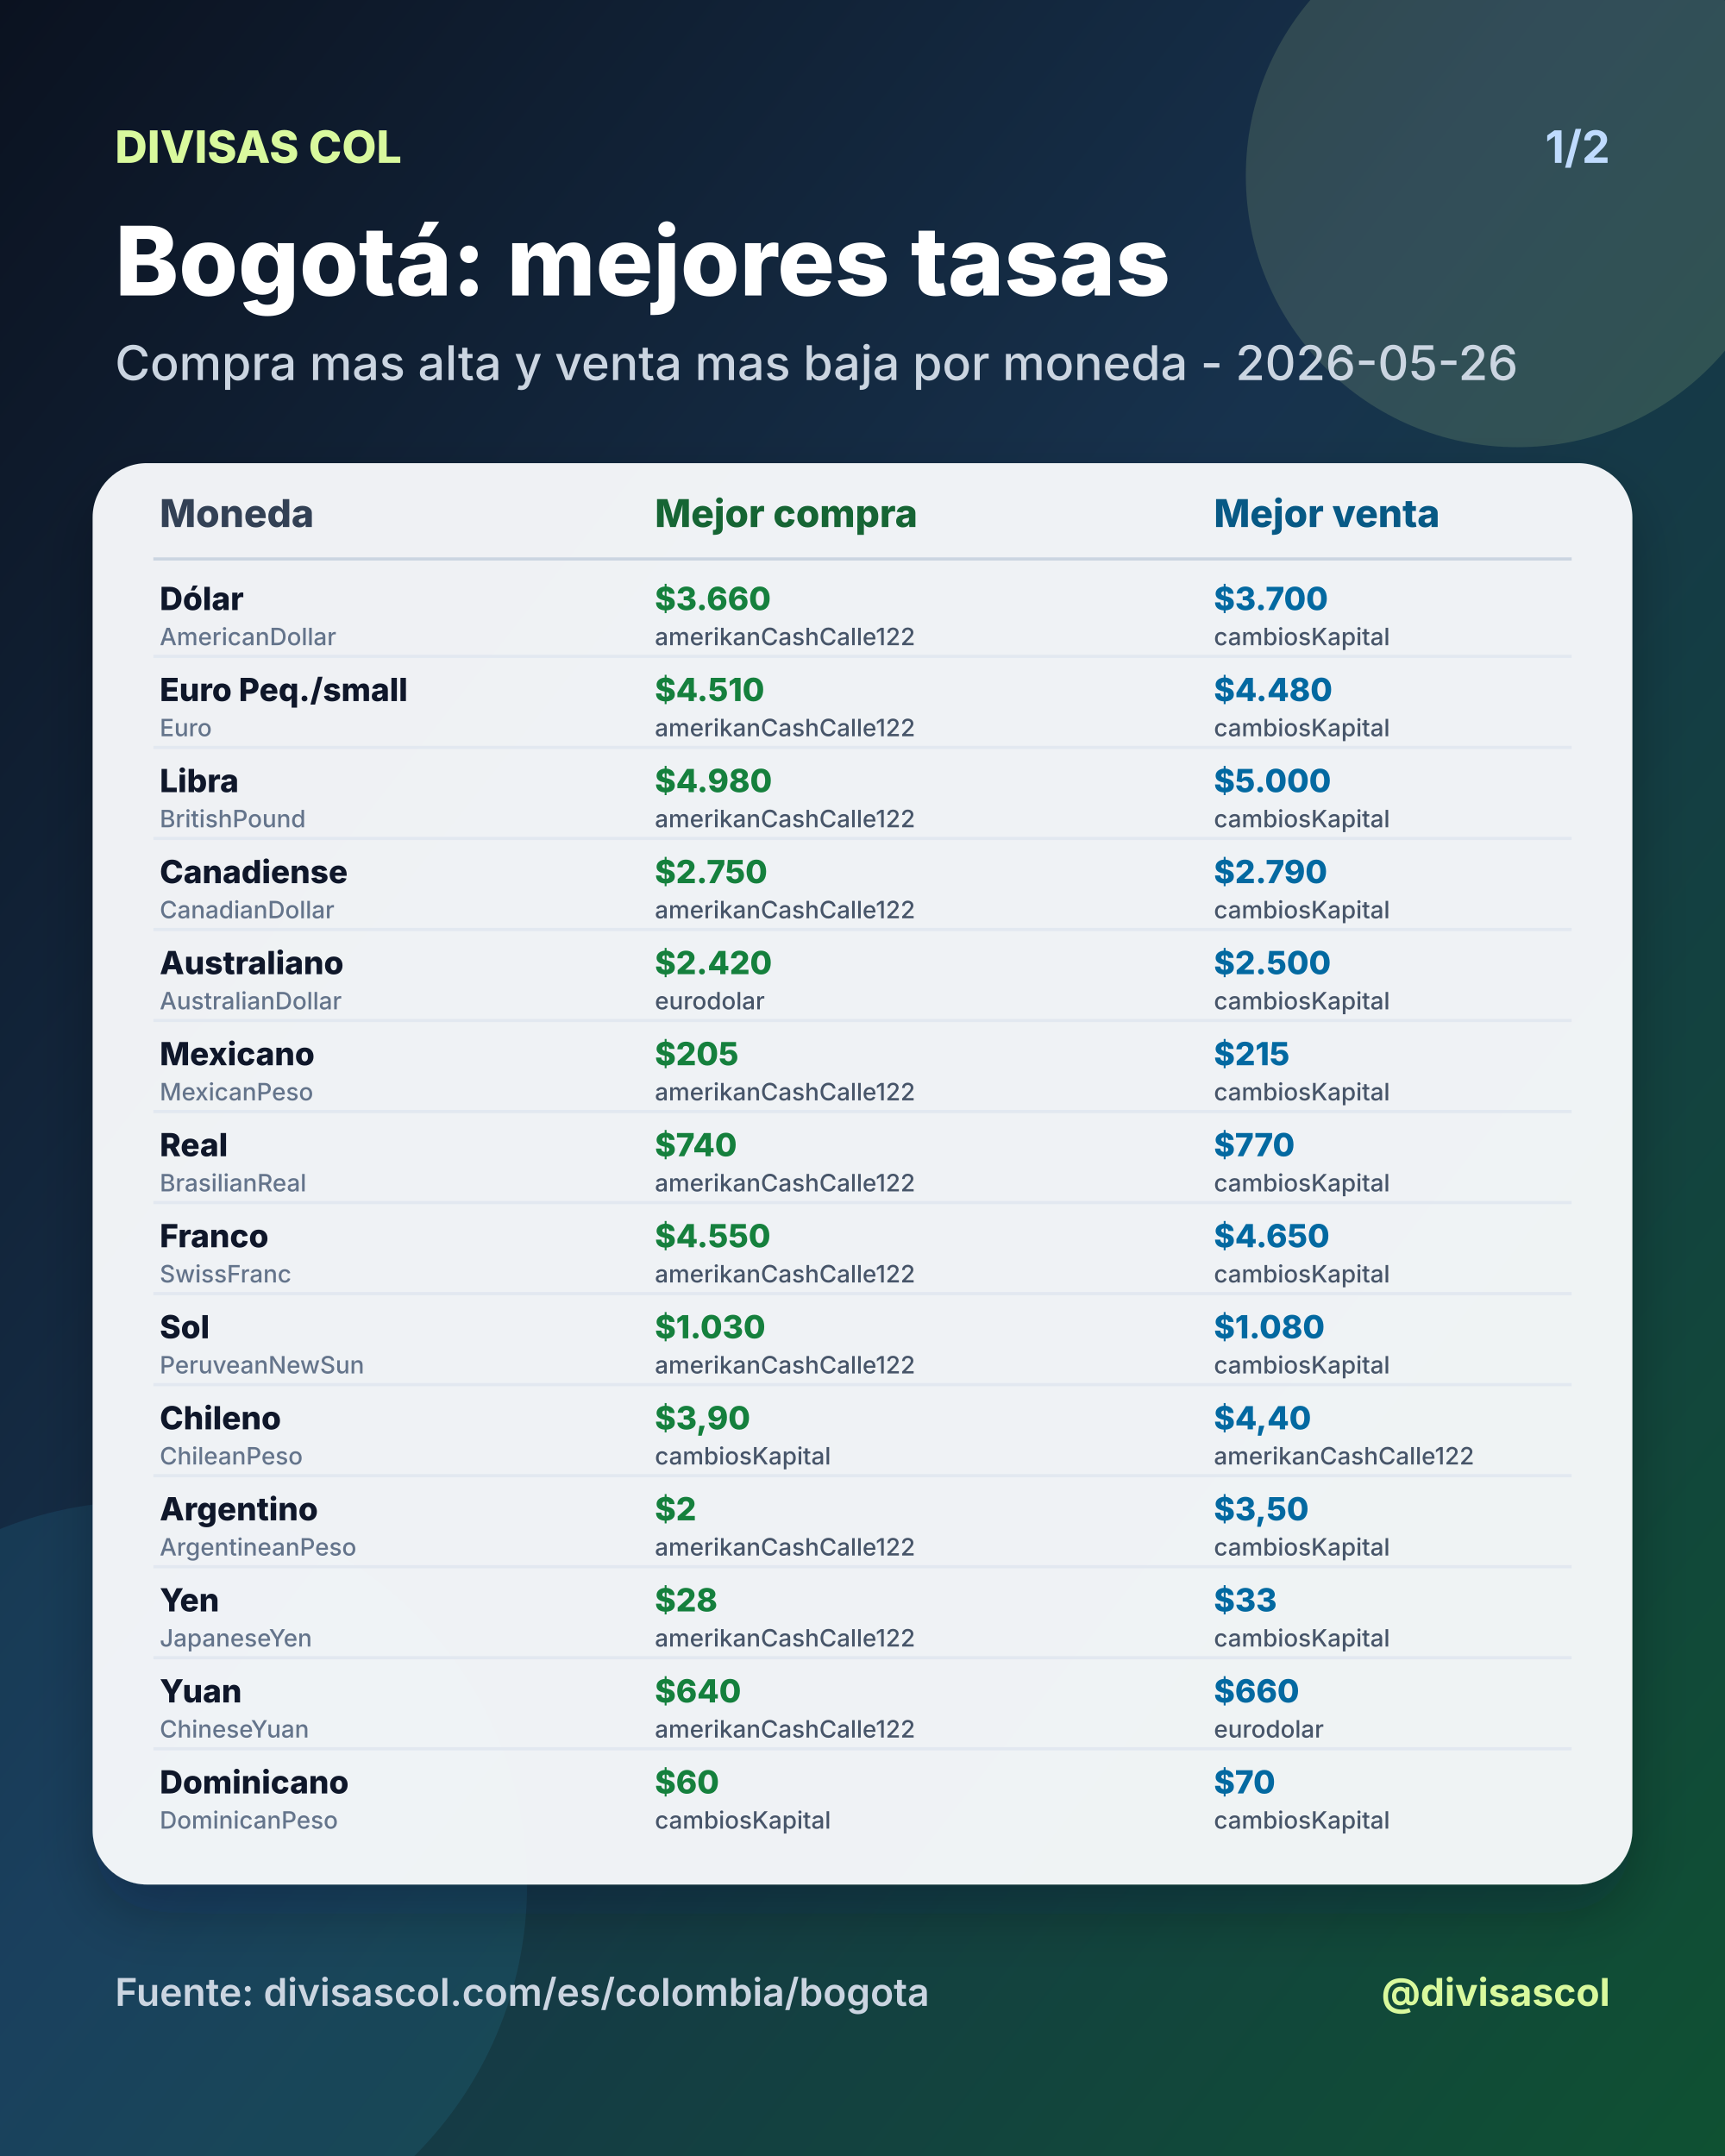
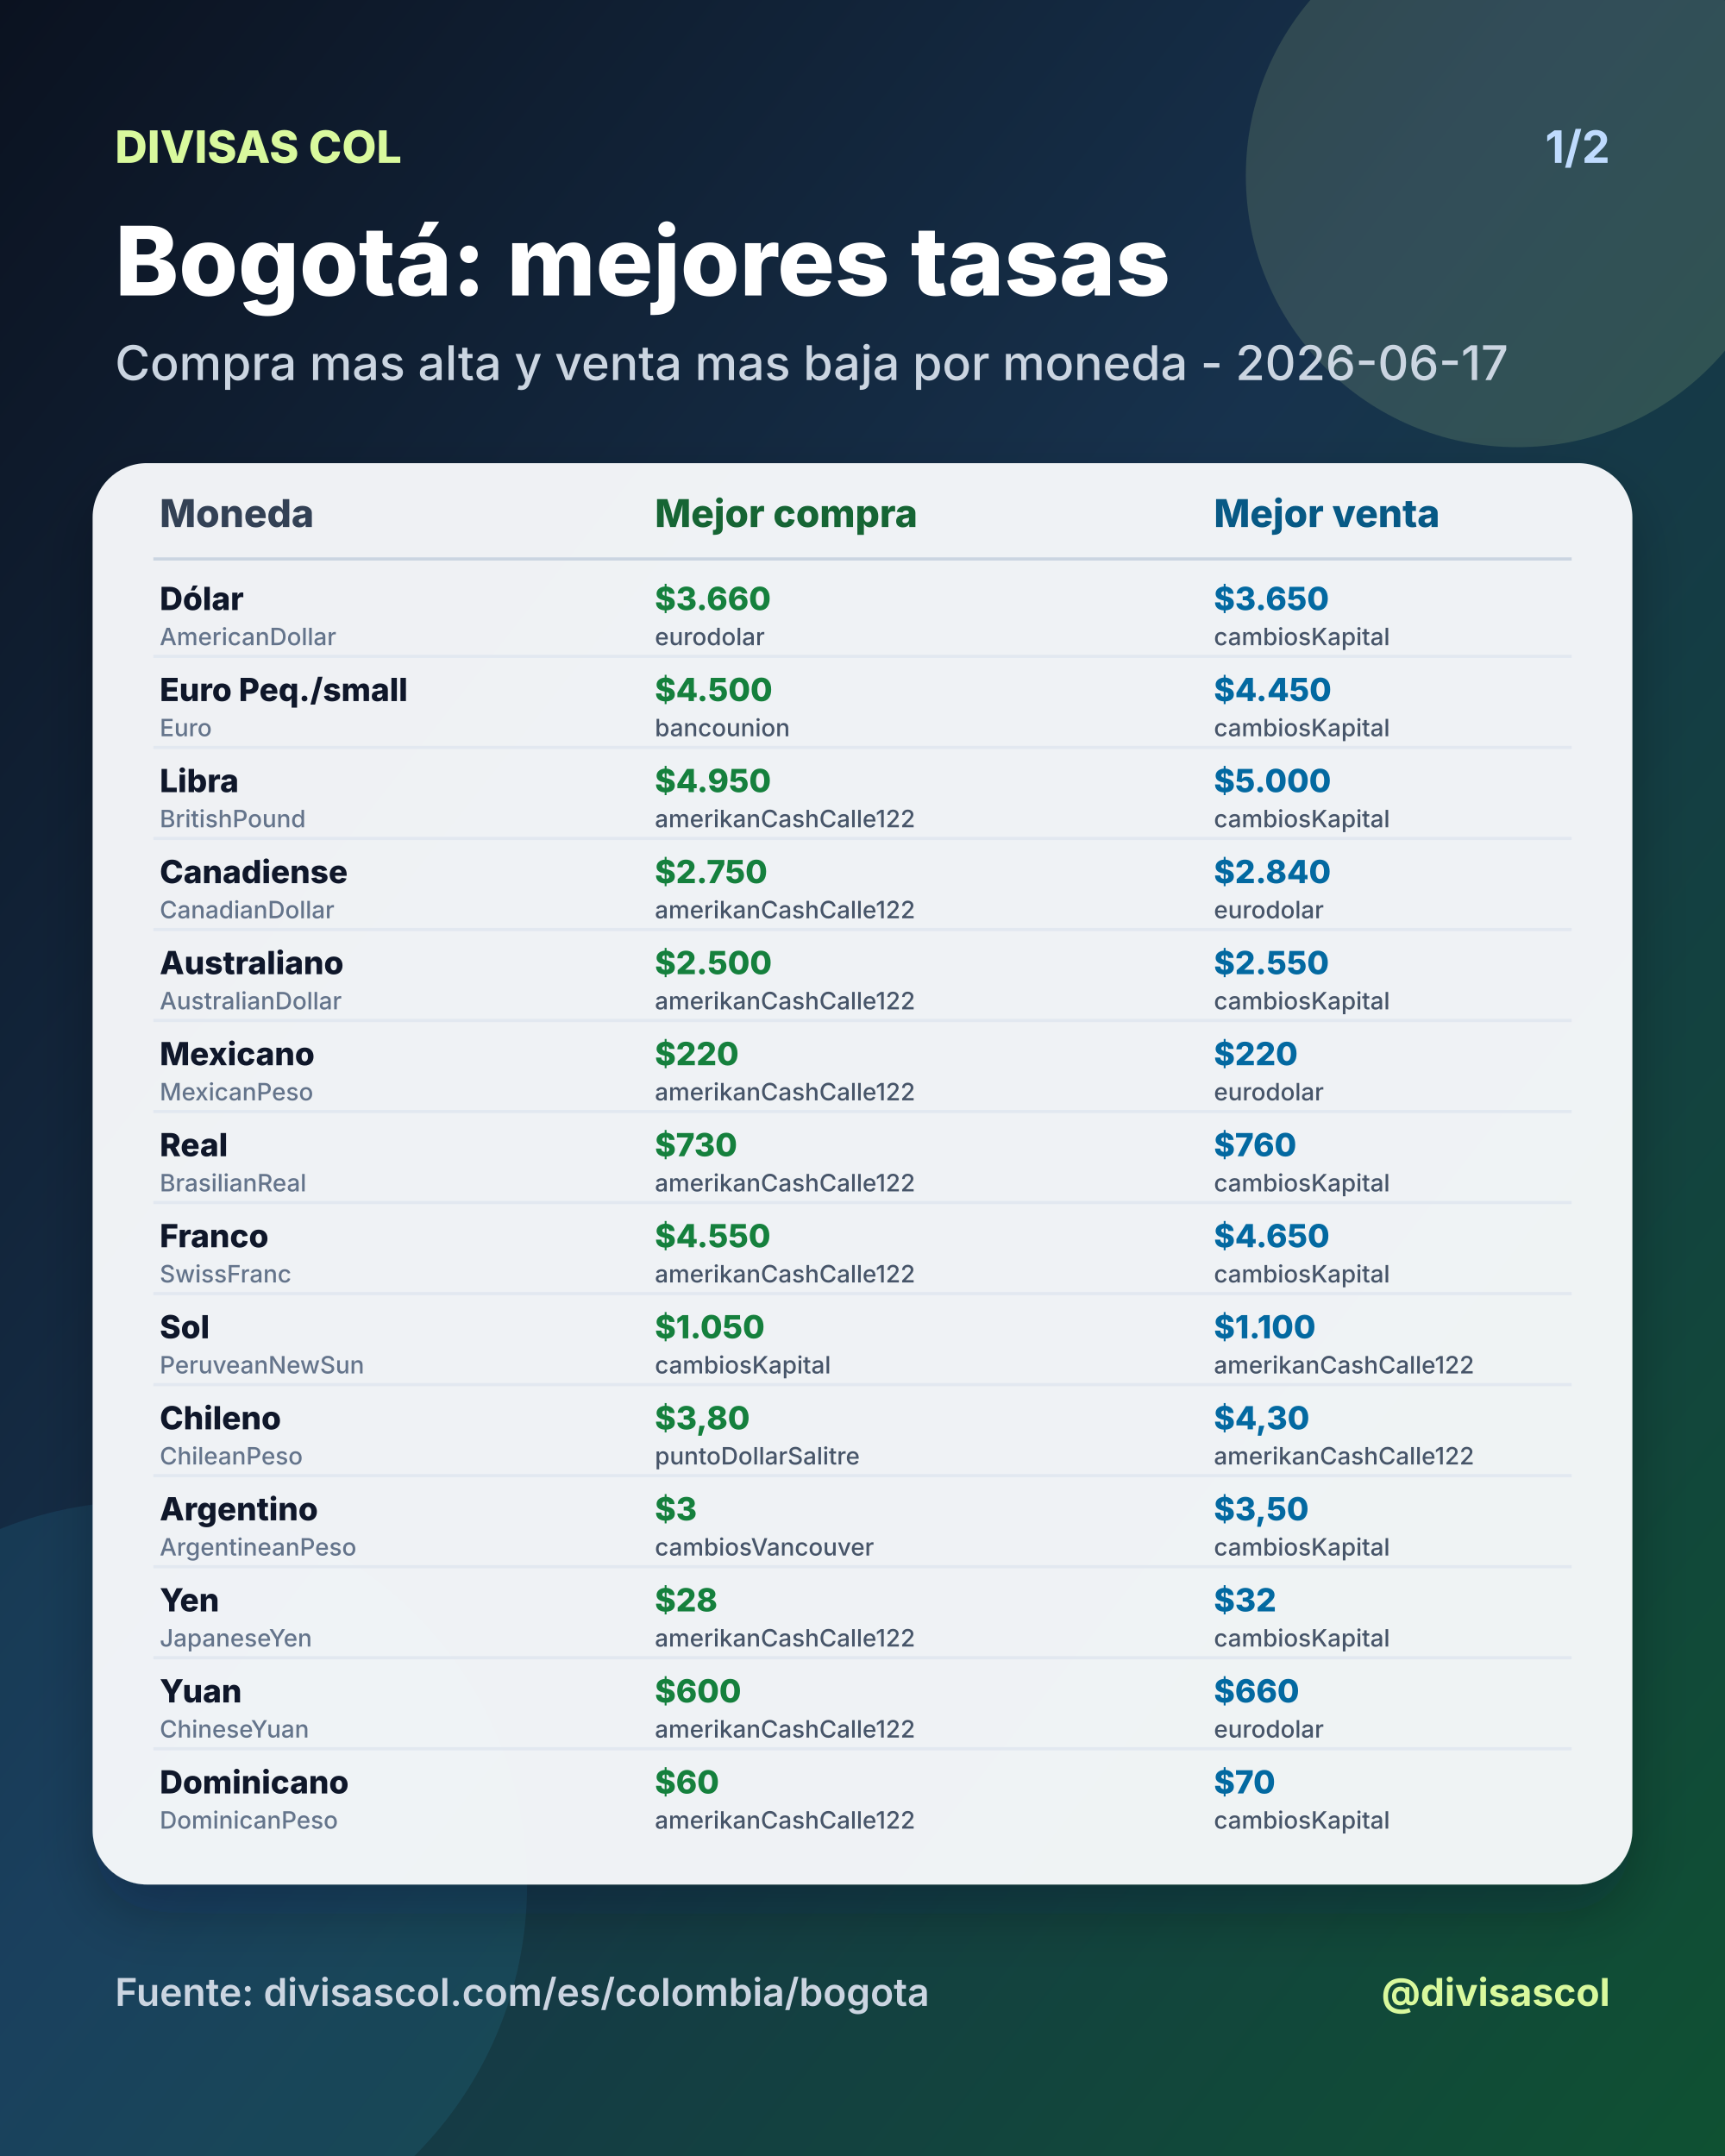
<svg xmlns="http://www.w3.org/2000/svg" width="1080" height="1350" viewBox="0 0 1080 1350">
  <defs>
    <linearGradient id="bg" x1="0" y1="0" x2="1" y2="1">
      <stop offset="0%" stop-color="#0b1220" />
      <stop offset="46%" stop-color="#17324d" />
      <stop offset="100%" stop-color="#0f5132" />
    </linearGradient>
    <filter id="shadow" x="-20%" y="-20%" width="140%" height="140%">
      <feDropShadow dx="0" dy="18" stdDeviation="18" flood-color="#020617" flood-opacity="0.28" />
    </filter>
  </defs>
  <rect width="1080" height="1350" fill="url(#bg)" />
  <circle cx="950" cy="110" r="170" fill="#d9f99d" opacity="0.14" />
  <circle cx="90" cy="1180" r="240" fill="#38bdf8" opacity="0.10" />
  <text x="72" y="102" fill="#d9f99d" font-size="28" font-family="Inter, Arial, sans-serif" font-weight="800" text-anchor="start">DIVISAS COL</text>
  <text x="1008" y="102" fill="#bfdbfe" font-size="28" font-family="Inter, Arial, sans-serif" font-weight="700" text-anchor="end">1/2</text>
  <text x="72" y="185" fill="#ffffff" font-size="60" font-family="Inter, Arial, sans-serif" font-weight="800" text-anchor="start">Bogotá: mejores tasas</text>
-   <text x="72" y="238" fill="#cbd5e1" font-size="30" font-family="Inter, Arial, sans-serif" font-weight="500" text-anchor="start">Compra mas alta y venta mas baja por moneda - 2026-05-26</text>
+   <text x="72" y="238" fill="#cbd5e1" font-size="30" font-family="Inter, Arial, sans-serif" font-weight="500" text-anchor="start">Compra mas alta y venta mas baja por moneda - 2026-06-17</text>
  <rect x="58" y="290" width="964" height="890" rx="34" fill="#f8fafc" opacity="0.96" filter="url(#shadow)" />
  <text x="100" y="330" fill="#334155" font-size="24" font-family="Inter, Arial, sans-serif" font-weight="800" text-anchor="start">Moneda</text>
  <text x="410" y="330" fill="#166534" font-size="24" font-family="Inter, Arial, sans-serif" font-weight="800" text-anchor="start">Mejor compra</text>
  <text x="760" y="330" fill="#075985" font-size="24" font-family="Inter, Arial, sans-serif" font-weight="800" text-anchor="start">Mejor venta</text>
  <line x1="96" y1="350" x2="984" y2="350" stroke="#cbd5e1" stroke-width="2" />
  <text x="100" y="382" fill="#0f172a" font-size="20" font-family="Inter, Arial, sans-serif" font-weight="800" text-anchor="start">Dólar</text>
  <text x="100" y="404" fill="#64748b" font-size="15" font-family="Inter, Arial, sans-serif" font-weight="500" text-anchor="start">AmericanDollar</text>
  <text x="410" y="382" fill="#15803d" font-size="20" font-family="Inter, Arial, sans-serif" font-weight="800" text-anchor="start">$3.660</text>
-   <text x="410" y="404" fill="#475569" font-size="15" font-family="Inter, Arial, sans-serif" font-weight="500" text-anchor="start">amerikanCashCalle122</text>
-   <text x="760" y="382" fill="#0369a1" font-size="20" font-family="Inter, Arial, sans-serif" font-weight="800" text-anchor="start">$3.700</text>
+   <text x="410" y="404" fill="#475569" font-size="15" font-family="Inter, Arial, sans-serif" font-weight="500" text-anchor="start">eurodolar</text>
+   <text x="760" y="382" fill="#0369a1" font-size="20" font-family="Inter, Arial, sans-serif" font-weight="800" text-anchor="start">$3.650</text>
  <text x="760" y="404" fill="#475569" font-size="15" font-family="Inter, Arial, sans-serif" font-weight="500" text-anchor="start">cambiosKapital</text>
  <line x1="96" y1="411" x2="984" y2="411" stroke="#e2e8f0" stroke-width="2" />
  <text x="100" y="439" fill="#0f172a" font-size="20" font-family="Inter, Arial, sans-serif" font-weight="800" text-anchor="start">Euro Peq./small</text>
  <text x="100" y="461" fill="#64748b" font-size="15" font-family="Inter, Arial, sans-serif" font-weight="500" text-anchor="start">Euro</text>
-   <text x="410" y="439" fill="#15803d" font-size="20" font-family="Inter, Arial, sans-serif" font-weight="800" text-anchor="start">$4.510</text>
-   <text x="410" y="461" fill="#475569" font-size="15" font-family="Inter, Arial, sans-serif" font-weight="500" text-anchor="start">amerikanCashCalle122</text>
-   <text x="760" y="439" fill="#0369a1" font-size="20" font-family="Inter, Arial, sans-serif" font-weight="800" text-anchor="start">$4.480</text>
+   <text x="410" y="439" fill="#15803d" font-size="20" font-family="Inter, Arial, sans-serif" font-weight="800" text-anchor="start">$4.500</text>
+   <text x="410" y="461" fill="#475569" font-size="15" font-family="Inter, Arial, sans-serif" font-weight="500" text-anchor="start">bancounion</text>
+   <text x="760" y="439" fill="#0369a1" font-size="20" font-family="Inter, Arial, sans-serif" font-weight="800" text-anchor="start">$4.450</text>
  <text x="760" y="461" fill="#475569" font-size="15" font-family="Inter, Arial, sans-serif" font-weight="500" text-anchor="start">cambiosKapital</text>
  <line x1="96" y1="468" x2="984" y2="468" stroke="#e2e8f0" stroke-width="2" />
  <text x="100" y="496" fill="#0f172a" font-size="20" font-family="Inter, Arial, sans-serif" font-weight="800" text-anchor="start">Libra</text>
  <text x="100" y="518" fill="#64748b" font-size="15" font-family="Inter, Arial, sans-serif" font-weight="500" text-anchor="start">BritishPound</text>
-   <text x="410" y="496" fill="#15803d" font-size="20" font-family="Inter, Arial, sans-serif" font-weight="800" text-anchor="start">$4.980</text>
+   <text x="410" y="496" fill="#15803d" font-size="20" font-family="Inter, Arial, sans-serif" font-weight="800" text-anchor="start">$4.950</text>
  <text x="410" y="518" fill="#475569" font-size="15" font-family="Inter, Arial, sans-serif" font-weight="500" text-anchor="start">amerikanCashCalle122</text>
  <text x="760" y="496" fill="#0369a1" font-size="20" font-family="Inter, Arial, sans-serif" font-weight="800" text-anchor="start">$5.000</text>
  <text x="760" y="518" fill="#475569" font-size="15" font-family="Inter, Arial, sans-serif" font-weight="500" text-anchor="start">cambiosKapital</text>
  <line x1="96" y1="525" x2="984" y2="525" stroke="#e2e8f0" stroke-width="2" />
  <text x="100" y="553" fill="#0f172a" font-size="20" font-family="Inter, Arial, sans-serif" font-weight="800" text-anchor="start">Canadiense</text>
  <text x="100" y="575" fill="#64748b" font-size="15" font-family="Inter, Arial, sans-serif" font-weight="500" text-anchor="start">CanadianDollar</text>
  <text x="410" y="553" fill="#15803d" font-size="20" font-family="Inter, Arial, sans-serif" font-weight="800" text-anchor="start">$2.750</text>
  <text x="410" y="575" fill="#475569" font-size="15" font-family="Inter, Arial, sans-serif" font-weight="500" text-anchor="start">amerikanCashCalle122</text>
-   <text x="760" y="553" fill="#0369a1" font-size="20" font-family="Inter, Arial, sans-serif" font-weight="800" text-anchor="start">$2.790</text>
-   <text x="760" y="575" fill="#475569" font-size="15" font-family="Inter, Arial, sans-serif" font-weight="500" text-anchor="start">cambiosKapital</text>
+   <text x="760" y="553" fill="#0369a1" font-size="20" font-family="Inter, Arial, sans-serif" font-weight="800" text-anchor="start">$2.840</text>
+   <text x="760" y="575" fill="#475569" font-size="15" font-family="Inter, Arial, sans-serif" font-weight="500" text-anchor="start">eurodolar</text>
  <line x1="96" y1="582" x2="984" y2="582" stroke="#e2e8f0" stroke-width="2" />
  <text x="100" y="610" fill="#0f172a" font-size="20" font-family="Inter, Arial, sans-serif" font-weight="800" text-anchor="start">Australiano</text>
  <text x="100" y="632" fill="#64748b" font-size="15" font-family="Inter, Arial, sans-serif" font-weight="500" text-anchor="start">AustralianDollar</text>
-   <text x="410" y="610" fill="#15803d" font-size="20" font-family="Inter, Arial, sans-serif" font-weight="800" text-anchor="start">$2.420</text>
-   <text x="410" y="632" fill="#475569" font-size="15" font-family="Inter, Arial, sans-serif" font-weight="500" text-anchor="start">eurodolar</text>
-   <text x="760" y="610" fill="#0369a1" font-size="20" font-family="Inter, Arial, sans-serif" font-weight="800" text-anchor="start">$2.500</text>
+   <text x="410" y="610" fill="#15803d" font-size="20" font-family="Inter, Arial, sans-serif" font-weight="800" text-anchor="start">$2.500</text>
+   <text x="410" y="632" fill="#475569" font-size="15" font-family="Inter, Arial, sans-serif" font-weight="500" text-anchor="start">amerikanCashCalle122</text>
+   <text x="760" y="610" fill="#0369a1" font-size="20" font-family="Inter, Arial, sans-serif" font-weight="800" text-anchor="start">$2.550</text>
  <text x="760" y="632" fill="#475569" font-size="15" font-family="Inter, Arial, sans-serif" font-weight="500" text-anchor="start">cambiosKapital</text>
  <line x1="96" y1="639" x2="984" y2="639" stroke="#e2e8f0" stroke-width="2" />
  <text x="100" y="667" fill="#0f172a" font-size="20" font-family="Inter, Arial, sans-serif" font-weight="800" text-anchor="start">Mexicano</text>
  <text x="100" y="689" fill="#64748b" font-size="15" font-family="Inter, Arial, sans-serif" font-weight="500" text-anchor="start">MexicanPeso</text>
-   <text x="410" y="667" fill="#15803d" font-size="20" font-family="Inter, Arial, sans-serif" font-weight="800" text-anchor="start">$205</text>
+   <text x="410" y="667" fill="#15803d" font-size="20" font-family="Inter, Arial, sans-serif" font-weight="800" text-anchor="start">$220</text>
  <text x="410" y="689" fill="#475569" font-size="15" font-family="Inter, Arial, sans-serif" font-weight="500" text-anchor="start">amerikanCashCalle122</text>
-   <text x="760" y="667" fill="#0369a1" font-size="20" font-family="Inter, Arial, sans-serif" font-weight="800" text-anchor="start">$215</text>
-   <text x="760" y="689" fill="#475569" font-size="15" font-family="Inter, Arial, sans-serif" font-weight="500" text-anchor="start">cambiosKapital</text>
+   <text x="760" y="667" fill="#0369a1" font-size="20" font-family="Inter, Arial, sans-serif" font-weight="800" text-anchor="start">$220</text>
+   <text x="760" y="689" fill="#475569" font-size="15" font-family="Inter, Arial, sans-serif" font-weight="500" text-anchor="start">eurodolar</text>
  <line x1="96" y1="696" x2="984" y2="696" stroke="#e2e8f0" stroke-width="2" />
  <text x="100" y="724" fill="#0f172a" font-size="20" font-family="Inter, Arial, sans-serif" font-weight="800" text-anchor="start">Real</text>
  <text x="100" y="746" fill="#64748b" font-size="15" font-family="Inter, Arial, sans-serif" font-weight="500" text-anchor="start">BrasilianReal</text>
-   <text x="410" y="724" fill="#15803d" font-size="20" font-family="Inter, Arial, sans-serif" font-weight="800" text-anchor="start">$740</text>
+   <text x="410" y="724" fill="#15803d" font-size="20" font-family="Inter, Arial, sans-serif" font-weight="800" text-anchor="start">$730</text>
  <text x="410" y="746" fill="#475569" font-size="15" font-family="Inter, Arial, sans-serif" font-weight="500" text-anchor="start">amerikanCashCalle122</text>
-   <text x="760" y="724" fill="#0369a1" font-size="20" font-family="Inter, Arial, sans-serif" font-weight="800" text-anchor="start">$770</text>
+   <text x="760" y="724" fill="#0369a1" font-size="20" font-family="Inter, Arial, sans-serif" font-weight="800" text-anchor="start">$760</text>
  <text x="760" y="746" fill="#475569" font-size="15" font-family="Inter, Arial, sans-serif" font-weight="500" text-anchor="start">cambiosKapital</text>
  <line x1="96" y1="753" x2="984" y2="753" stroke="#e2e8f0" stroke-width="2" />
  <text x="100" y="781" fill="#0f172a" font-size="20" font-family="Inter, Arial, sans-serif" font-weight="800" text-anchor="start">Franco</text>
  <text x="100" y="803" fill="#64748b" font-size="15" font-family="Inter, Arial, sans-serif" font-weight="500" text-anchor="start">SwissFranc</text>
  <text x="410" y="781" fill="#15803d" font-size="20" font-family="Inter, Arial, sans-serif" font-weight="800" text-anchor="start">$4.550</text>
  <text x="410" y="803" fill="#475569" font-size="15" font-family="Inter, Arial, sans-serif" font-weight="500" text-anchor="start">amerikanCashCalle122</text>
  <text x="760" y="781" fill="#0369a1" font-size="20" font-family="Inter, Arial, sans-serif" font-weight="800" text-anchor="start">$4.650</text>
  <text x="760" y="803" fill="#475569" font-size="15" font-family="Inter, Arial, sans-serif" font-weight="500" text-anchor="start">cambiosKapital</text>
  <line x1="96" y1="810" x2="984" y2="810" stroke="#e2e8f0" stroke-width="2" />
  <text x="100" y="838" fill="#0f172a" font-size="20" font-family="Inter, Arial, sans-serif" font-weight="800" text-anchor="start">Sol</text>
  <text x="100" y="860" fill="#64748b" font-size="15" font-family="Inter, Arial, sans-serif" font-weight="500" text-anchor="start">PeruveanNewSun</text>
-   <text x="410" y="838" fill="#15803d" font-size="20" font-family="Inter, Arial, sans-serif" font-weight="800" text-anchor="start">$1.030</text>
-   <text x="410" y="860" fill="#475569" font-size="15" font-family="Inter, Arial, sans-serif" font-weight="500" text-anchor="start">amerikanCashCalle122</text>
-   <text x="760" y="838" fill="#0369a1" font-size="20" font-family="Inter, Arial, sans-serif" font-weight="800" text-anchor="start">$1.080</text>
-   <text x="760" y="860" fill="#475569" font-size="15" font-family="Inter, Arial, sans-serif" font-weight="500" text-anchor="start">cambiosKapital</text>
+   <text x="410" y="838" fill="#15803d" font-size="20" font-family="Inter, Arial, sans-serif" font-weight="800" text-anchor="start">$1.050</text>
+   <text x="410" y="860" fill="#475569" font-size="15" font-family="Inter, Arial, sans-serif" font-weight="500" text-anchor="start">cambiosKapital</text>
+   <text x="760" y="838" fill="#0369a1" font-size="20" font-family="Inter, Arial, sans-serif" font-weight="800" text-anchor="start">$1.100</text>
+   <text x="760" y="860" fill="#475569" font-size="15" font-family="Inter, Arial, sans-serif" font-weight="500" text-anchor="start">amerikanCashCalle122</text>
  <line x1="96" y1="867" x2="984" y2="867" stroke="#e2e8f0" stroke-width="2" />
  <text x="100" y="895" fill="#0f172a" font-size="20" font-family="Inter, Arial, sans-serif" font-weight="800" text-anchor="start">Chileno</text>
  <text x="100" y="917" fill="#64748b" font-size="15" font-family="Inter, Arial, sans-serif" font-weight="500" text-anchor="start">ChileanPeso</text>
-   <text x="410" y="895" fill="#15803d" font-size="20" font-family="Inter, Arial, sans-serif" font-weight="800" text-anchor="start">$3,90</text>
-   <text x="410" y="917" fill="#475569" font-size="15" font-family="Inter, Arial, sans-serif" font-weight="500" text-anchor="start">cambiosKapital</text>
-   <text x="760" y="895" fill="#0369a1" font-size="20" font-family="Inter, Arial, sans-serif" font-weight="800" text-anchor="start">$4,40</text>
+   <text x="410" y="895" fill="#15803d" font-size="20" font-family="Inter, Arial, sans-serif" font-weight="800" text-anchor="start">$3,80</text>
+   <text x="410" y="917" fill="#475569" font-size="15" font-family="Inter, Arial, sans-serif" font-weight="500" text-anchor="start">puntoDollarSalitre</text>
+   <text x="760" y="895" fill="#0369a1" font-size="20" font-family="Inter, Arial, sans-serif" font-weight="800" text-anchor="start">$4,30</text>
  <text x="760" y="917" fill="#475569" font-size="15" font-family="Inter, Arial, sans-serif" font-weight="500" text-anchor="start">amerikanCashCalle122</text>
  <line x1="96" y1="924" x2="984" y2="924" stroke="#e2e8f0" stroke-width="2" />
  <text x="100" y="952" fill="#0f172a" font-size="20" font-family="Inter, Arial, sans-serif" font-weight="800" text-anchor="start">Argentino</text>
  <text x="100" y="974" fill="#64748b" font-size="15" font-family="Inter, Arial, sans-serif" font-weight="500" text-anchor="start">ArgentineanPeso</text>
-   <text x="410" y="952" fill="#15803d" font-size="20" font-family="Inter, Arial, sans-serif" font-weight="800" text-anchor="start">$2</text>
-   <text x="410" y="974" fill="#475569" font-size="15" font-family="Inter, Arial, sans-serif" font-weight="500" text-anchor="start">amerikanCashCalle122</text>
+   <text x="410" y="952" fill="#15803d" font-size="20" font-family="Inter, Arial, sans-serif" font-weight="800" text-anchor="start">$3</text>
+   <text x="410" y="974" fill="#475569" font-size="15" font-family="Inter, Arial, sans-serif" font-weight="500" text-anchor="start">cambiosVancouver</text>
  <text x="760" y="952" fill="#0369a1" font-size="20" font-family="Inter, Arial, sans-serif" font-weight="800" text-anchor="start">$3,50</text>
  <text x="760" y="974" fill="#475569" font-size="15" font-family="Inter, Arial, sans-serif" font-weight="500" text-anchor="start">cambiosKapital</text>
  <line x1="96" y1="981" x2="984" y2="981" stroke="#e2e8f0" stroke-width="2" />
  <text x="100" y="1009" fill="#0f172a" font-size="20" font-family="Inter, Arial, sans-serif" font-weight="800" text-anchor="start">Yen</text>
  <text x="100" y="1031" fill="#64748b" font-size="15" font-family="Inter, Arial, sans-serif" font-weight="500" text-anchor="start">JapaneseYen</text>
  <text x="410" y="1009" fill="#15803d" font-size="20" font-family="Inter, Arial, sans-serif" font-weight="800" text-anchor="start">$28</text>
  <text x="410" y="1031" fill="#475569" font-size="15" font-family="Inter, Arial, sans-serif" font-weight="500" text-anchor="start">amerikanCashCalle122</text>
-   <text x="760" y="1009" fill="#0369a1" font-size="20" font-family="Inter, Arial, sans-serif" font-weight="800" text-anchor="start">$33</text>
+   <text x="760" y="1009" fill="#0369a1" font-size="20" font-family="Inter, Arial, sans-serif" font-weight="800" text-anchor="start">$32</text>
  <text x="760" y="1031" fill="#475569" font-size="15" font-family="Inter, Arial, sans-serif" font-weight="500" text-anchor="start">cambiosKapital</text>
  <line x1="96" y1="1038" x2="984" y2="1038" stroke="#e2e8f0" stroke-width="2" />
  <text x="100" y="1066" fill="#0f172a" font-size="20" font-family="Inter, Arial, sans-serif" font-weight="800" text-anchor="start">Yuan</text>
  <text x="100" y="1088" fill="#64748b" font-size="15" font-family="Inter, Arial, sans-serif" font-weight="500" text-anchor="start">ChineseYuan</text>
-   <text x="410" y="1066" fill="#15803d" font-size="20" font-family="Inter, Arial, sans-serif" font-weight="800" text-anchor="start">$640</text>
+   <text x="410" y="1066" fill="#15803d" font-size="20" font-family="Inter, Arial, sans-serif" font-weight="800" text-anchor="start">$600</text>
  <text x="410" y="1088" fill="#475569" font-size="15" font-family="Inter, Arial, sans-serif" font-weight="500" text-anchor="start">amerikanCashCalle122</text>
  <text x="760" y="1066" fill="#0369a1" font-size="20" font-family="Inter, Arial, sans-serif" font-weight="800" text-anchor="start">$660</text>
  <text x="760" y="1088" fill="#475569" font-size="15" font-family="Inter, Arial, sans-serif" font-weight="500" text-anchor="start">eurodolar</text>
  <line x1="96" y1="1095" x2="984" y2="1095" stroke="#e2e8f0" stroke-width="2" />
  <text x="100" y="1123" fill="#0f172a" font-size="20" font-family="Inter, Arial, sans-serif" font-weight="800" text-anchor="start">Dominicano</text>
  <text x="100" y="1145" fill="#64748b" font-size="15" font-family="Inter, Arial, sans-serif" font-weight="500" text-anchor="start">DominicanPeso</text>
  <text x="410" y="1123" fill="#15803d" font-size="20" font-family="Inter, Arial, sans-serif" font-weight="800" text-anchor="start">$60</text>
-   <text x="410" y="1145" fill="#475569" font-size="15" font-family="Inter, Arial, sans-serif" font-weight="500" text-anchor="start">cambiosKapital</text>
+   <text x="410" y="1145" fill="#475569" font-size="15" font-family="Inter, Arial, sans-serif" font-weight="500" text-anchor="start">amerikanCashCalle122</text>
  <text x="760" y="1123" fill="#0369a1" font-size="20" font-family="Inter, Arial, sans-serif" font-weight="800" text-anchor="start">$70</text>
  <text x="760" y="1145" fill="#475569" font-size="15" font-family="Inter, Arial, sans-serif" font-weight="500" text-anchor="start">cambiosKapital</text>
  <text x="72" y="1256" fill="#cbd5e1" font-size="24" font-family="Inter, Arial, sans-serif" font-weight="600" text-anchor="start">Fuente: divisascol.com/es/colombia/bogota</text>
  <text x="1008" y="1256" fill="#d9f99d" font-size="24" font-family="Inter, Arial, sans-serif" font-weight="700" text-anchor="end">@divisascol</text>
</svg>
